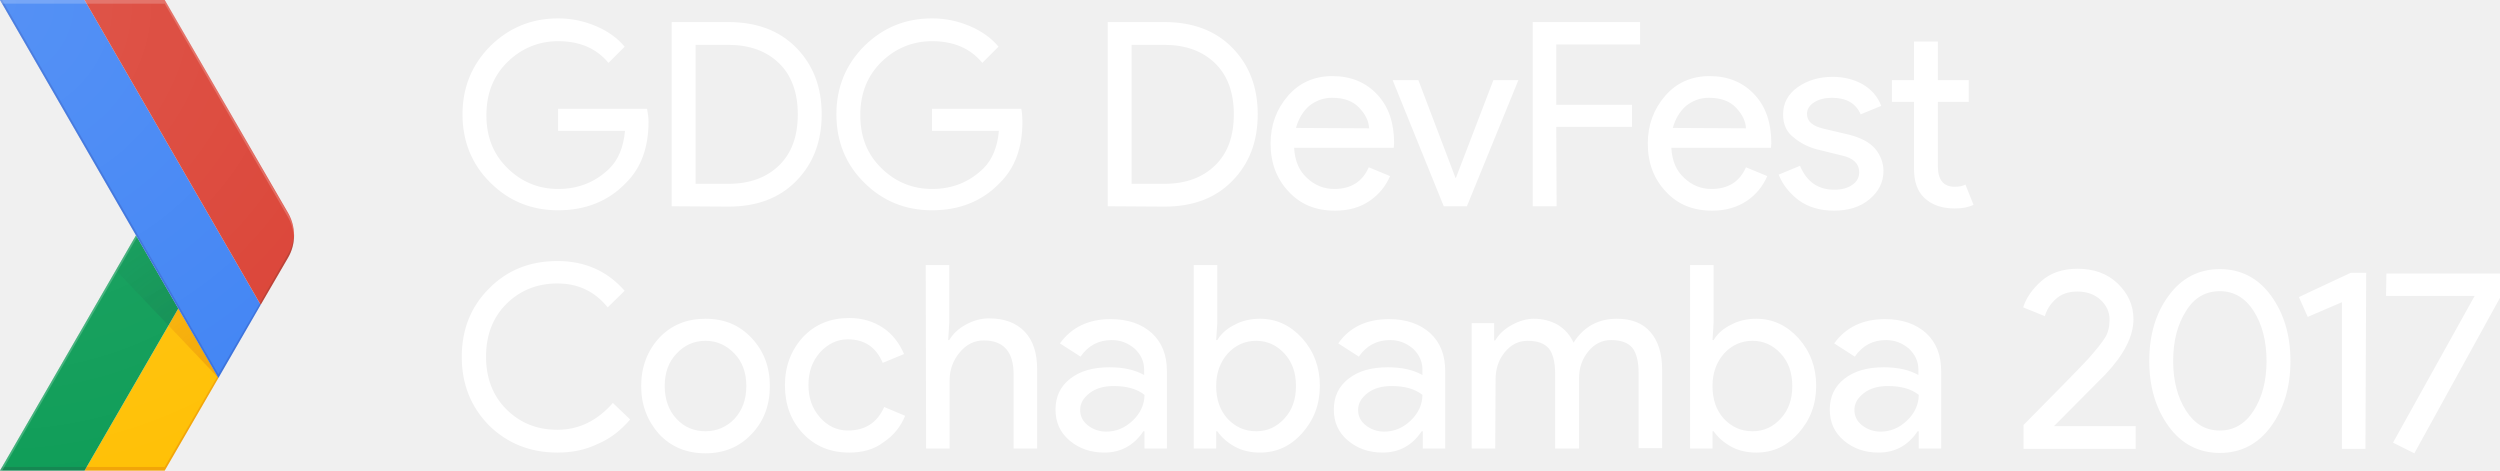
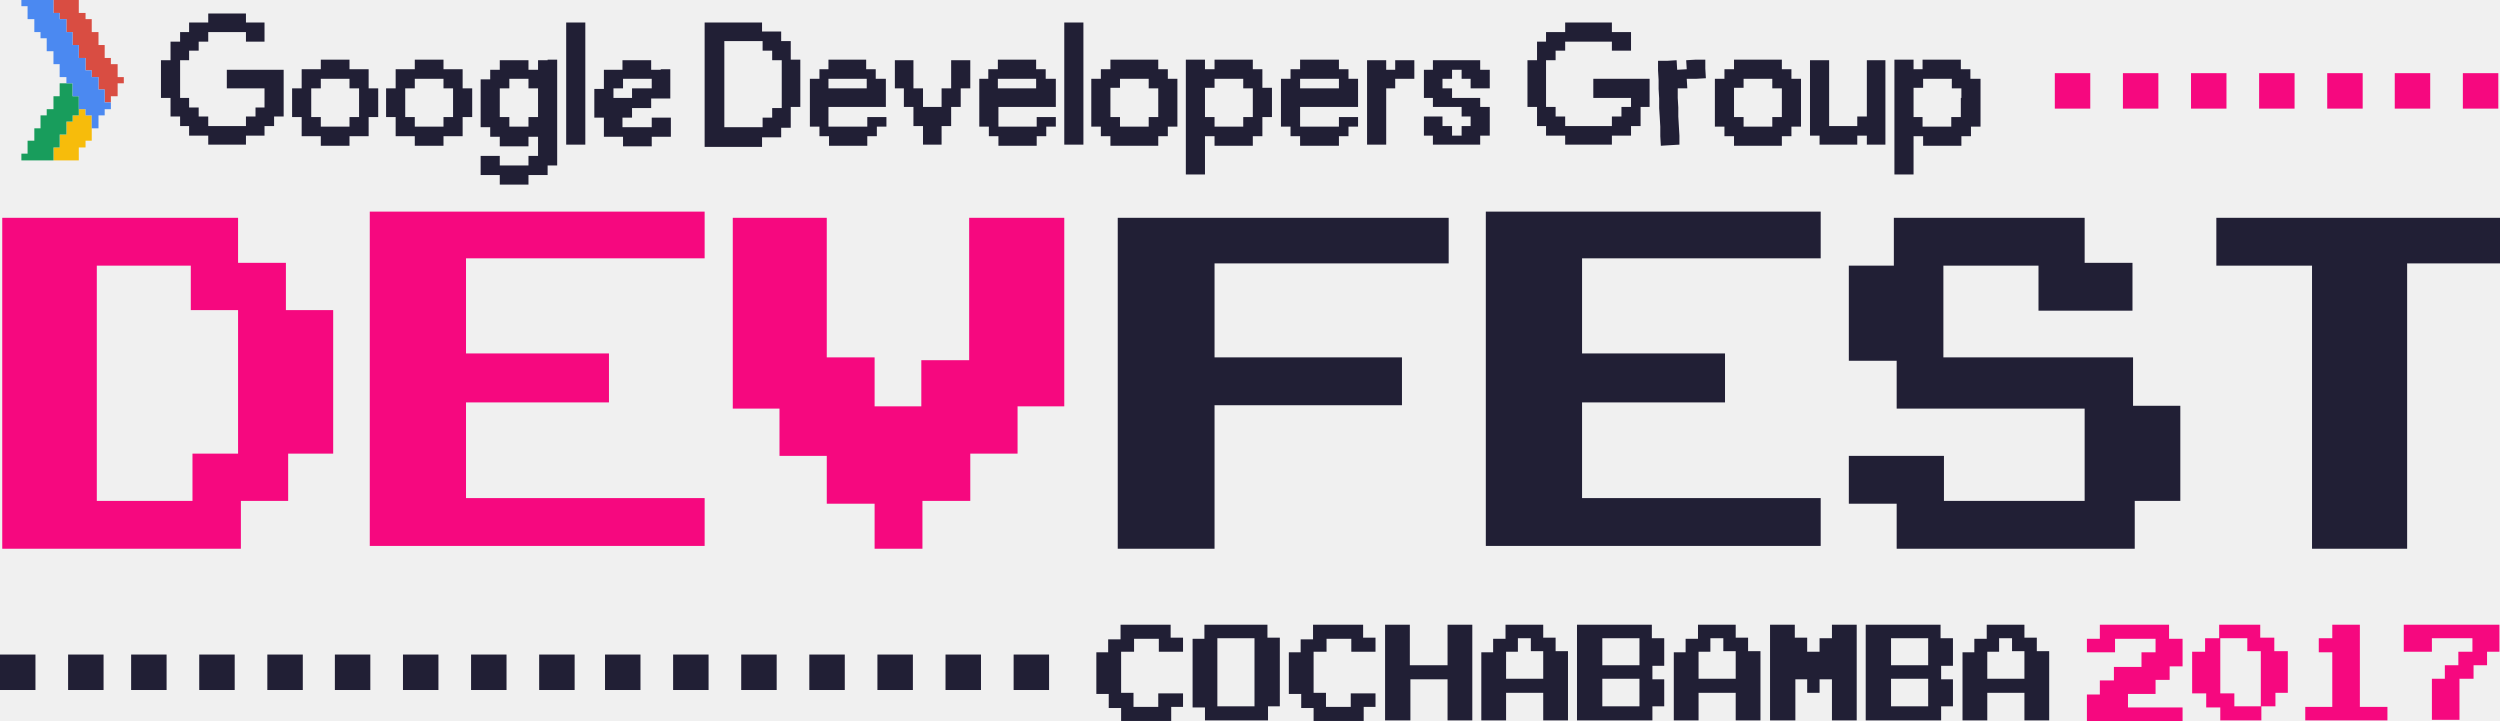
- <svg xmlns="http://www.w3.org/2000/svg" version="1.1" id="Layer_4" x="0px" y="0px" viewBox="-211 217 680 128" style="enable-background:new -211 217 680 128;" xml:space="preserve">
+ <svg xmlns="http://www.w3.org/2000/svg" version="1.1" id="Layer_4" x="0px" y="0px" viewBox="-139 217 444.2 128" style="enable-background:new -139 217 444.2 128;" xml:space="preserve">
  <style type="text/css">
- 	.st0{fill:none;}
- 	.st1{fill:#FFC107;}
- 	.st2{fill:#0F9D58;}
- 	.st3{opacity:0.2;fill:#BF360C;enable-background:new    ;}
- 	.st4{opacity:0.2;fill:#263238;enable-background:new    ;}
- 	.st5{opacity:0.2;fill:#FFFFFF;enable-background:new    ;}
- 	.st6{fill:url(#XMLID_3_);}
- 	.st7{fill:url(#XMLID_4_);}
- 	.st8{fill:#4285F4;}
- 	.st9{fill:#DB4437;}
- 	.st10{opacity:0.2;fill:#1A237E;enable-background:new    ;}
- 	.st11{opacity:0.2;fill:#3E2723;enable-background:new    ;}
- 	.st12{fill:url(#XMLID_5_);}
- 	.st13{fill:#FFFFFF;}
+ 	.st0{fill:#F6087F;}
+ 	.st1{fill:#211F35;}
+ 	.st2{fill:#F7BC0B;}
+ 	.st3{fill:#D94D42;}
+ 	.st4{fill:#189D5C;}
+ 	.st5{fill:#4B89F1;}
</style>
-   <g id="XMLID_60_">
-     <g id="XMLID_61_">
-       <g id="XMLID_62_">
-         <path id="XMLID_106_" class="st0" d="M-132.6,275l-33.6-58H-211l37,64l-37,64h44.8l33.5-58C-130.5,283.3-130.5,278.7-132.6,275z" />
-         <path id="XMLID_105_" class="st1" d="M-151.8,319.3l-10.7-18.4L-188,345h21.8l14.6-25.2L-151.8,319.3z" />
-         <path id="XMLID_104_" class="st0" d="M-132.6,275l-33.6-58H-211l37,64l-37,64h44.8l33.5-58C-130.5,283.3-130.5,278.7-132.6,275z" />
-         <path id="XMLID_103_" class="st2" d="M-174,281l11.5,19.9L-188,345h-23L-174,281z" />
-         <path id="XMLID_102_" class="st0" d="M-132.6,275l-33.6-58H-211l37,64l-37,64h44.8l33.5-58C-130.5,283.3-130.5,278.7-132.6,275z" />
-         <path id="XMLID_101_" class="st3" d="M-166.2,344h-21.2l-0.6,1h21.8l14.6-25.2l-0.2-0.5L-166.2,344z" />
-         <path id="XMLID_100_" class="st0" d="M-132.6,275l-33.6-58H-211l37,64l-37,64h44.8l33.5-58C-130.5,283.3-130.5,278.7-132.6,275z" />
-         <path id="XMLID_99_" class="st4" d="M-210.4,344l-0.6,1h23l0.6-1H-210.4z" />
-         <path id="XMLID_98_" class="st0" d="M-132.6,275l-33.6-58H-211l37,64l-37,64h44.8l33.5-58C-130.5,283.3-130.5,278.7-132.6,275z" />
-         <path id="XMLID_96_" class="st5" d="M-211,345h0.6l36.7-63.5l-0.3-0.5L-211,345z" />
-         <path id="XMLID_94_" class="st0" d="M-132.6,275l-33.6-58H-211l37,64l-37,64h44.8l33.5-58C-130.5,283.3-130.5,278.7-132.6,275z" />
-         <radialGradient id="XMLID_3_" cx="-151.723" cy="-1916.086" r="44.264" gradientTransform="matrix(1 0 0 1 0 2235.46)" gradientUnits="userSpaceOnUse">
-           <stop offset="0" style="stop-color:#BF360C;stop-opacity:0.2" />
-           <stop offset="1" style="stop-color:#BF360C;stop-opacity:2.000000e-002" />
-         </radialGradient>
-         <path id="XMLID_92_" class="st6" d="M-151.6,319.8l-10.9-18.9l-2.7,4.6L-151.6,319.8z" />
-         <path id="XMLID_90_" class="st0" d="M-132.6,275l-33.6-58H-211l37,64l-37,64h44.8l33.5-58C-130.5,283.3-130.5,278.7-132.6,275z" />
-         <radialGradient id="XMLID_4_" cx="-151.849" cy="-1915.806" r="44.623" gradientTransform="matrix(1 0 0 1 0 2235.46)" gradientUnits="userSpaceOnUse">
-           <stop offset="0" style="stop-color:#263238;stop-opacity:0.2" />
-           <stop offset="1" style="stop-color:#263238;stop-opacity:2.000000e-002" />
-         </radialGradient>
-         <path id="XMLID_89_" class="st7" d="M-165.2,305.5l2.7-4.6L-174,281l-5.5,9.5L-165.2,305.5z" />
-         <path id="XMLID_88_" class="st0" d="M-132.6,275l-33.6-58H-211l37,64l-37,64h44.8l33.5-58C-130.5,283.3-130.5,278.7-132.6,275z" />
-         <g id="XMLID_85_">
-           <g id="XMLID_86_">
-             <path id="XMLID_87_" class="st8" d="M-188,217h-23l59.4,102.8l11.5-19.9L-188,217z" />
-           </g>
-         </g>
-         <path id="XMLID_84_" class="st0" d="M-132.6,275l-33.6-58H-211l37,64l-37,64h44.8l33.5-58C-130.5,283.3-130.5,278.7-132.6,275z" />
-         <path id="XMLID_83_" class="st9" d="M-132.6,287c2.1-3.7,2.1-8.3,0-12l-33.6-58H-188l47.9,82.9L-132.6,287z" />
-         <path id="XMLID_82_" class="st0" d="M-132.6,275l-33.6-58H-211l37,64l-37,64h44.8l33.5-58C-130.5,283.3-130.5,278.7-132.6,275z" />
-         <path id="XMLID_71_" class="st10" d="M-140.1,299.9l-0.2-0.5l-11.3,19.4L-210.4,217h-0.6l59.4,102.8L-140.1,299.9z" />
-         <path id="XMLID_69_" class="st0" d="M-132.6,275l-33.6-58H-211l37,64l-37,64h44.8l33.5-58C-130.5,283.3-130.5,278.7-132.6,275z" />
-         <path id="XMLID_67_" class="st5" d="M-166.2,218l33.5,58c1,1.7,1.5,3.6,1.6,5.5c0.1-2.2-0.4-4.5-1.6-6.5l-33.5-58H-211l0.6,1     H-166.2z" />
-         <path id="XMLID_66_" class="st0" d="M-132.6,275l-33.6-58H-211l37,64l-37,64h44.8l33.5-58C-130.5,283.3-130.5,278.7-132.6,275z" />
-         <path id="XMLID_65_" class="st11" d="M-140.1,299.9l7.5-12.9c1.2-2,1.7-4.3,1.6-6.5c-0.1,1.9-0.6,3.8-1.6,5.5l-7.7,13.4     L-140.1,299.9z" />
-         <path id="XMLID_64_" class="st0" d="M-132.6,275l-33.6-58H-211l37,64l-37,64h44.8l33.5-58C-130.5,283.3-130.5,278.7-132.6,275z" />
-         <radialGradient id="XMLID_5_" cx="-212" cy="-2017.46" r="134.35" gradientTransform="matrix(1 0 0 1 0 2235.46)" gradientUnits="userSpaceOnUse">
-           <stop offset="0" style="stop-color:#FFFFFF;stop-opacity:0.1" />
-           <stop offset="1" style="stop-color:#FFFFFF;stop-opacity:0" />
-         </radialGradient>
-         <path id="XMLID_63_" class="st12" d="M-132.6,275l-33.6-58H-211l37,64l-37,64h44.8l33.5-58C-130.5,283.3-130.5,278.7-132.6,275z" />
+   <g>
+     <g id="XMLID_3761_">
+       <g>
+         <path id="XMLID_55_" class="st0" d="M-79.8,297.6h-8v8.4h-8.4v8.5h-42.4v-58.8h41.9v8h8.5v8.4h8.4V297.6z M-96.7,297.6v-25.5     h-8.4v-7.9h-16.7V306h17v-8.4H-96.7z" />
+         <path id="XMLID_53_" class="st0" d="M-13.8,314h-59.5v-59.4h59.5v8.3h-42.4v16.9h25.4v8.7h-25.4v17h42.4V314z" />
+         <path id="XMLID_51_" class="st0" d="M50.1,289.2h-8.3v8.4h-8.4v8.4h-8.5v8.5h-8.5v-8H7.9V298h-8.4v-8.4h-8.3v-33.9H7.9v24.8h8.5     v8.7h8.3V281h8.5v-25.3h16.9V289.2z" />
+       </g>
+     </g>
+     <g id="XMLID_3743_">
+       <g>
+         <path id="XMLID_64_" class="st1" d="M118.4,263.8H76.8v16.7h33.3v8.5H76.8v25.5H59.6v-58.8h58.8V263.8z" />
+         <path id="XMLID_62_" class="st1" d="M184.5,314h-59.5v-59.4h59.5v8.3h-42.4v16.9h25.4v8.7h-25.4v17h42.4V314z" />
+         <path id="XMLID_60_" class="st1" d="M248.3,306h-8v8.5H198v-8h-8.5V298h16.9v8h25v-16.4H198v-8.5h-8.5v-16.9h8v-8.5h33.9v8h8.5     v8.5h-16.7v-8h-16.9v16.3H240v8.6h8.4V306z" />
+         <path id="XMLID_58_" class="st1" d="M305.2,263.8h-16.5v50.7h-16.9v-50.3h-17v-8.5h50.4V263.8z" />
+       </g>
+     </g>
+     <path id="XMLID_3741_" class="st1" d="M71.3,332.8h-4.4v-2.3h-4.4v2.3h-2.3v7.3h2.2v2.5h4.4v-2.4h4.4v2.4h-2.1v2.5h-8.9v-2.3H58   v-2.5h-2.2v-7.4h2.1v-2.3h2.2V328h8.9v2.3h2.2V332.8z" />
+     <path id="XMLID_3738_" class="st1" d="M88.4,342.5h-2.1v2.5H75.1v-2.3h-2.2v-12.2H75V328h11.2v2.3h2.2V342.5z M83.9,342.5v-12.1   h-6.6v12.1H83.9z" />
+     <path id="XMLID_3736_" class="st1" d="M105.5,332.8h-4.4v-2.3h-4.4v2.3h-2.3v7.3h2.2v2.5h4.4v-2.4h4.4v2.4h-2.1v2.5h-8.9v-2.3h-2.2   v-2.5H90v-7.4h2.1v-2.3h2.2V328h8.9v2.3h2.2V332.8z" />
+     <path id="XMLID_3734_" class="st1" d="M122.6,345h-4.4v-7.3h-6.6v7.3h-4.5v-17h4.4v7.2h6.7V328h4.4V345z" />
+     <path id="XMLID_3731_" class="st1" d="M139.6,345h-4.4v-4.9h-6.6v4.9h-4.4v-12.1h2.1v-2.4h2.2V328h6.7v2.3h2.2v2.4h2.2V345z    M135.2,337.7v-5H133v-2.3h-2.3v2.4h-2.1v4.8H135.2z" />
+     <path id="XMLID_3727_" class="st1" d="M156.7,342.5h-2.1v2.5h-13.4v-17h13.3v2.4h2.2v4.9h-2.1v2.4h2.1V342.5z M152.3,335.2v-4.8   h-6.6v4.8H152.3z M152.3,342.5v-4.9h-6.6v4.9H152.3z" />
+     <path id="XMLID_3724_" class="st1" d="M173.8,345h-4.4v-4.9h-6.6v4.9h-4.4v-12.1h2.1v-2.4h2.2V328h6.7v2.3h2.2v2.4h2.2V345z    M169.4,337.7v-5h-2.2v-2.3h-2.3v2.4h-2.1v4.8H169.4z" />
+     <path id="XMLID_3722_" class="st1" d="M190.9,345h-4.4v-7.3h-2.2v2.4h-2.2v-2.4H180v7.3h-4.5v-17h4.4v2.3h2.2v2.5h2.2v-2.4h2.2V328   h4.4V345z" />
+     <path id="XMLID_3718_" class="st1" d="M208,342.5h-2.1v2.5h-13.4v-17h13.3v2.4h2.2v4.9h-2.1v2.4h2.1V342.5z M203.6,335.2v-4.8H197   v4.8H203.6z M203.6,342.5v-4.9H197v4.9H203.6z" />
+     <path id="XMLID_3715_" class="st1" d="M225.1,345h-4.4v-4.9h-6.6v4.9h-4.4v-12.1h2.1v-2.4h2.2V328h6.7v2.3h2.2v2.4h2.2V345z    M220.7,337.7v-5h-2.2v-2.3h-2.3v2.4h-2.1v4.8H220.7z" />
+     <path id="XMLID_3713_" class="st0" d="M248.8,335.4h-2.3v2.4H244v2.5h-4.9v2.4h9.7v2.5h-17v-4.8h2.3v-2.5h2.5v-2.4h4.9v-2.6h2.5   v-2.4h-7.2v2.4h-5v-2.4h2.3V328h12.3v2.5h2.4V335.4z" />
+     <path id="XMLID_3710_" class="st0" d="M267.6,340.1h-2.3v2.4h-2.5v2.5h-7.3v-2.3H253v-2.5h-2.5v-7.4h2.3v-2.4h2.5V328h7.3v2.3h2.5   v2.4h2.4V340.1z M262.7,342.5v-9.8h-2.4v-2.3h-4.8v9.8h2.5v2.3H262.7z" />
+     <path id="XMLID_3708_" class="st0" d="M285.2,345h-14.6v-2.4h4.8v-9.7H273v-2.5h2.4V328h4.9v14.6h4.9V345z" />
+     <path id="XMLID_3706_" class="st0" d="M305.2,332.8h-2.3v2.4h-2.4v2.4H298v7.3h-4.9v-7.3h2.3v-2.4h2.4v-2.4h2.5v-2.4h-7.2v2.4h-5   V328h17V332.8z" />
+     <g>
+       <rect x="226.1" y="230" class="st0" width="6.3" height="6.3" />
+       <rect x="238.2" y="230" class="st0" width="6.3" height="6.3" />
+       <rect x="250.3" y="230" class="st0" width="6.3" height="6.3" />
+       <rect x="262.4" y="230" class="st0" width="6.3" height="6.3" />
+       <rect x="274.5" y="230" class="st0" width="6.3" height="6.3" />
+       <rect x="286.5" y="230" class="st0" width="6.3" height="6.3" />
+       <rect x="298.6" y="230" class="st0" width="6.3" height="6.3" />
+     </g>
+     <g>
+       <rect x="-31.5" y="333.3" class="st1" width="6.3" height="6.3" />
+       <rect x="-19.4" y="333.3" class="st1" width="6.3" height="6.3" />
+       <rect x="-7.3" y="333.3" class="st1" width="6.3" height="6.3" />
+       <rect x="4.8" y="333.3" class="st1" width="6.3" height="6.3" />
+       <rect x="16.9" y="333.3" class="st1" width="6.3" height="6.3" />
+       <rect x="29" y="333.3" class="st1" width="6.3" height="6.3" />
+       <rect x="41.1" y="333.3" class="st1" width="6.3" height="6.3" />
+       <rect x="-115.7" y="333.3" class="st1" width="6.3" height="6.3" />
+       <rect x="-103.6" y="333.3" class="st1" width="6.3" height="6.3" />
+       <rect x="-139" y="333.3" class="st1" width="6.3" height="6.3" />
+       <rect x="-126.9" y="333.3" class="st1" width="6.3" height="6.3" />
+       <rect x="-91.5" y="333.3" class="st1" width="6.3" height="6.3" />
+       <rect x="-79.5" y="333.3" class="st1" width="6.3" height="6.3" />
+       <rect x="-67.4" y="333.3" class="st1" width="6.3" height="6.3" />
+       <rect x="-55.3" y="333.3" class="st1" width="6.3" height="6.3" />
+       <rect x="-43.2" y="333.3" class="st1" width="6.3" height="6.3" />
+     </g>
+     <g>
+       <path class="st1" d="M212.6,231h-1.5v-1.7h-1.7v-1.7h-1.7h-1.7h-1.7h-1.7v1.7H201v-1.7h-1.7h-1.7v1.7v1.7v1.7v1.7v1.7v1.7v1.7v1.7    v1.7v1.7v1.7v1.7h1.7h1.7v-1.7v-1.7v-1.7v-1.7h1.7v1.7h1.7h1.7h1.7h1.7v-1.7h1.7v-1.7h1.5h0.2v-1.7V236v-1.7v-1.7V231H212.6z     M209.4,234.4v1.7v1.7h-1.7v1.7h-1.7h-1.7h-1.7v-1.7H201V236v-1.7v-1.7h1.7V231h1.7h1.7h1.7v1.7h1.7V234.4z" />
+       <polygon id="XMLID_3705_" class="st1" points="196,227.7 196,229.4 196,231 196,232.7 196,234.4 196,236 196,237.7 196,239.4     196,241.1 196,242.7 194.3,242.7 192.7,242.7 192.7,241.1 191,241.1 191,242.7 189.3,242.7 187.6,242.7 186,242.7 184.3,242.7     184.3,241.1 182.6,241.1 182.6,239.4 182.6,237.7 182.6,236 182.6,234.4 182.6,232.7 182.6,231 182.6,229.4 182.6,227.7     184.3,227.7 186,227.7 186,229.4 186,231 186,232.7 186,234.4 186,236 186,237.7 186,239.4 187.6,239.4 189.3,239.4 191,239.4     191,237.7 192.7,237.7 192.7,236 192.7,234.4 192.7,232.7 192.7,231 192.7,229.4 192.7,227.7 194.3,227.7   " />
+       <path class="st1" d="M179.3,231v-1.7h-1.7v-1.7h-1.7h-1.7h-1.7h-1.7h-1.7v1.7h-1.7v1.7h-1.7v1.7v1.7v1.7v1.7v1.7h1.7v1.7h1.7v1.7    h1.7h1.7h1.7h1.7h1.7v-1.7h1.7v-1.7h1.7v-1.7V236v-1.7v-1.7V231H179.3z M177.6,234.4v1.7v1.7h-1.7v1.7h-1.7h-1.7h-1.7v-1.7h-1.7    V236v-1.7v-1.7h1.7V231h1.7h1.7h1.7v1.7h1.7V234.4z" />
+       <polygon id="XMLID_3704_" class="st1" points="164,227.6 164,229.2 164.1,230.9 162.4,231 160.7,231 160.8,232.7 159.1,232.7     159.1,234.4 159.2,236.1 159.2,237.7 159.3,239.4 159.4,241.1 159.4,242.7 157.7,242.8 156.1,242.9 156,241.2 156,239.5     155.9,237.8 155.8,236.2 155.8,234.5 155.7,232.8 155.7,231.2 155.6,229.5 155.6,227.8 157.3,227.8 158.9,227.7 159,229.4     160.7,229.3 160.6,227.7 162.3,227.6   " />
+       <polygon id="XMLID_3703_" class="st1" points="154.1,231 154.1,232.7 154.1,234.4 154.1,236 152.5,236 152.5,237.7 152.5,239.4     150.8,239.4 150.8,241.1 149.1,241.1 147.4,241.1 147.4,242.7 145.8,242.7 144.1,242.7 142.4,242.7 140.7,242.7 139.1,242.7     139.1,241.1 137.4,241.1 135.7,241.1 135.7,239.4 134.1,239.4 134.1,237.7 134.1,236 132.4,236 132.4,234.4 132.4,232.7     132.4,231 132.4,229.4 132.4,227.7 134.1,227.7 134.1,226 134.1,224.4 135.7,224.4 135.7,222.7 137.4,222.7 139.1,222.7     139.1,221 140.7,221 142.4,221 144.1,221 145.8,221 147.4,221 147.4,222.7 149.1,222.7 150.8,222.7 150.8,224.4 150.8,226     149.1,226 147.4,226 147.4,224.4 145.8,224.4 144.1,224.4 142.4,224.4 140.7,224.4 139.1,224.4 139.1,226 137.4,226 137.4,227.7     135.7,227.7 135.7,229.4 135.7,231 135.7,232.7 135.7,234.4 135.7,236 137.4,236 137.4,237.7 139.1,237.7 139.1,239.4     140.7,239.4 142.4,239.4 144.1,239.4 145.8,239.4 147.4,239.4 147.4,237.7 149.1,237.7 149.1,236 150.8,236 150.8,234.4     149.1,234.4 147.4,234.4 145.8,234.4 144.1,234.4 144.1,232.7 144.1,231 145.8,231 147.4,231 149.1,231 150.8,231 152.5,231   " />
+       <polygon id="XMLID_3702_" class="st1" points="125.7,229.4 125.7,231 125.7,232.7 124,232.7 122.3,232.7 122.3,231 120.7,231     120.7,229.4 119,229.4 119,231 117.3,231 117.3,232.7 119,232.7 119,234.4 120.7,234.4 122.3,234.4 124,234.4 124,236 125.7,236     125.7,237.7 125.7,239.4 125.7,241.1 124,241.1 124,242.7 122.3,242.7 120.7,242.7 119,242.7 117.3,242.7 115.6,242.7     115.6,241.1 114,241.1 114,239.4 114,237.7 115.6,237.7 117.3,237.7 117.3,239.4 119,239.4 119,241.1 120.7,241.1 120.7,239.4     122.3,239.4 122.3,237.7 120.7,237.7 120.7,236 119,236 117.3,236 115.6,236 115.6,234.4 114,234.4 114,232.7 114,231 114,229.4     115.6,229.4 115.6,227.7 117.3,227.7 119,227.7 120.7,227.7 122.3,227.7 124,227.7 124,229.4   " />
+       <polygon id="XMLID_3701_" class="st1" points="112.3,227.7 112.3,229.4 112.3,231 110.6,231 108.9,231 108.9,232.7 107.3,232.7     107.3,234.4 107.3,236 107.3,237.7 107.3,239.4 107.3,241.1 107.3,242.7 105.6,242.7 103.9,242.7 103.9,241.1 103.9,239.4     103.9,237.7 103.9,236 103.9,234.4 103.9,232.7 103.9,231 103.9,229.4 103.9,227.7 105.6,227.7 107.3,227.7 107.3,229.4     108.9,229.4 108.9,227.7 110.6,227.7   " />
+       <path class="st1" d="M100.6,231v-1.7h-1.7v-1.7H97h-1.7h-1.7H92v1.7h-1.7v1.7h-1.7v1.7v1.7v1.7v1.7v1.7h1.7v1.7H92v1.7h1.7h1.7H97    h1.9v-1.7h1.7v-1.7h1.7v-1.7h-1.7h-1.7v1.7H97h-1.7h-1.7H92v-1.7V236h1.7h1.7H97h1.9h1.7h1.7v-1.7v-1.7V231H100.6z M98.9,232.7H97    h-1.7h-1.7H92V231h1.7h1.7H97h1.9V232.7z" />
+       <path class="st1" d="M85.3,232.7V231v-1.7h-1.7v-1.7h-1.7h-1.7h-1.7h-1.7v1.7h-1.7v-1.7h-1.7h-1.7v1.7v1.7v1.7v1.7v1.7v1.7v1.7    v1.7v1.7v1.7v1.7v1.7h1.7h1.7v-1.7v-1.7v-1.7v-1.7h1.7v1.7h1.7h1.7h1.7h1.7v-1.7h1.7v-1.7v-1.7h1.7V236v-1.7v-1.7H85.3z     M83.6,234.4v1.7v1.7h-1.7v1.7h-1.7h-1.7h-1.7v-1.7h-1.7V236v-1.7v-1.7h1.7V231h1.7h1.7h1.7v1.7h1.7V234.4z" />
+       <path class="st1" d="M68.5,231v-1.7h-1.7v-1.7h-1.7h-1.7h-1.7h-1.7h-1.7v1.7h-1.7v1.7h-1.7v1.7v1.7v1.7v1.7v1.7h1.7v1.7h1.7v1.7    h1.7h1.7h1.7h1.7h1.7v-1.7h1.7v-1.7h1.7v-1.7V236v-1.7v-1.7V231H68.5z M66.8,234.4v1.7v1.7h-1.7v1.7h-1.7h-1.7h-1.7v-1.7h-1.7V236    v-1.7v-1.7h1.7V231h1.7h1.7h1.7v1.7h1.7V234.4z" />
+       <polygon id="XMLID_3700_" class="st1" points="53.5,221 53.5,222.7 53.5,224.4 53.5,226 53.5,227.7 53.5,229.4 53.5,231     53.5,232.7 53.5,234.4 53.5,236 53.5,237.7 53.5,239.4 53.5,241.1 53.5,242.7 51.8,242.7 50.1,242.7 50.1,241.1 50.1,239.4     50.1,237.7 50.1,236 50.1,234.4 50.1,232.7 50.1,231 50.1,229.4 50.1,227.7 50.1,226 50.1,224.4 50.1,222.7 50.1,221 51.8,221       " />
+       <path class="st1" d="M46.8,231v-1.7h-1.7v-1.7h-1.7h-1.7h-1.7h-1.7v1.7h-1.7v1.7H35v1.7v1.7v1.7v1.7v1.7h1.7v1.7h1.7v1.7h1.7h1.7    h1.7h1.7v-1.7h1.7v-1.7h1.7v-1.7h-1.7h-1.7v1.7h-1.7h-1.7h-1.7h-1.7v-1.7V236h1.7h1.7h1.7h1.7h1.7h1.7v-1.7v-1.7V231H46.8z     M45.1,232.7h-1.7h-1.7h-1.7h-1.7V231h1.7h1.7h1.7h1.7V232.7z" />
+       <polygon id="XMLID_3699_" class="st1" points="33.4,227.7 33.4,229.4 33.4,231 33.4,232.7 31.7,232.7 31.7,234.4 31.7,236 30,236     30,237.7 30,239.4 28.3,239.4 28.3,241.1 28.3,242.7 26.7,242.7 25,242.7 25,241.1 25,239.4 23.3,239.4 23.3,237.7 23.3,236     21.6,236 21.6,234.4 21.6,232.7 20,232.7 20,231 20,229.4 20,227.7 21.6,227.7 23.3,227.7 23.3,229.4 23.3,231 23.3,232.7     25,232.7 25,234.4 25,236 26.7,236 28.3,236 28.3,234.4 28.3,232.7 30,232.7 30,231 30,229.4 30,227.7 31.7,227.7   " />
+       <path class="st1" d="M16.6,231v-1.7h-1.7v-1.7h-1.7h-1.7H9.9H8.2v1.7H6.6v1.7H4.9v1.7v1.7v1.7v1.7v1.7h1.7v1.7h1.7v1.7h1.7h1.7    h1.7h1.7v-1.7h1.7v-1.7h1.7v-1.7h-1.7h-1.7v1.7h-1.7h-1.7H9.9H8.2v-1.7V236h1.7h1.7h1.7h1.7h1.7h1.7v-1.7v-1.7V231H16.6z     M14.9,232.7h-1.7h-1.7H9.9H8.2V231h1.7h1.7h1.7h1.7V232.7z" />
+       <path class="st1" d="M1.5,227.7V226v-1.7h-1.7v-1.7h-1.7h-1.7V221h-1.7h-1.7h-1.7h-1.7h-1.7h-1.7v1.7v1.7v1.7v1.7v1.7v1.7v1.7v1.7    v1.7v1.7v1.7v1.7v1.7h1.7h1.7h1.7h1.7h1.7h1.7v-1.7h1.7h1.7v-1.7h1.7v-1.7V236h1.7v-1.7v-1.7V231v-1.7v-1.7H1.5z M-0.1,229.4v1.7    v1.7v1.7v1.7h-1.7v1.7h-1.7v1.7h-1.7h-1.7h-1.7h-1.7v-1.7V236v-1.7v-1.7V231v-1.7v-1.7V226v-1.7h1.7h1.7h1.7h1.7v1.7h1.7v1.7h1.7    V229.4z" />
+       <path class="st1" d="M-21.6,229.4h-1.7v-1.7H-25h-1.7h-1.7v1.7H-30h-1.7v1.7v1.7h-1.7v1.7v1.7v1.7h1.7v1.7v1.7h1.7h1.7v1.7h1.7    h1.7h1.7v-1.7h1.7h1.7v-1.7v-1.7h-1.7h-1.7v1.7H-25h-1.7h-1.7v-1.7h1.7v-1.7h1.7h1.7v-1.7h1.7h1.7v-1.7V231v-1.7H-21.6z     M-23.3,232.7H-25h-1.7v1.7h-1.7H-30v-1.7h1.7V231h1.7h1.7h1.7V232.7z" />
+       <polygon id="XMLID_3698_" class="st1" points="-35,221 -35,222.7 -35,224.4 -35,226 -35,227.7 -35,229.4 -35,231 -35,232.7     -35,234.4 -35,236.1 -35,237.7 -35,239.4 -35,241.1 -35,242.7 -36.7,242.7 -38.4,242.7 -38.4,241.1 -38.4,239.4 -38.4,237.7     -38.4,236.1 -38.4,234.4 -38.4,232.7 -38.4,231 -38.4,229.4 -38.4,227.7 -38.4,226 -38.4,224.4 -38.4,222.7 -38.4,221 -36.7,221       " />
+       <path class="st1" d="M-41.7,227.7h-1.7v1.7h-1.7v-1.7h-1.7h-1.7h-1.7v1.7h-1.7v1.7h-1.7v1.7v1.7v1.7v1.7v1.7h1.7v1.7h1.7v1.7h1.7    h1.7h1.7v-1.7h1.7v1.7v1.7h-1.7v1.7h-1.7h-1.7h-1.7v-1.7h-1.7h-1.7v1.7v1.7h1.7h1.7v1.7h1.7h1.7h1.7v-1.7h1.7h1.7v-1.7h1.7v-1.7    v-1.7v-1.7v-1.7v-1.7v-1.7v-1.7v-1.7V231v-1.7v-1.7H-41.7z M-43.4,234.4v1.7v1.7h-1.7v1.7h-1.7h-1.7v-1.7h-1.7v-1.7v-1.7v-1.7h1.7    V231h1.7h1.7v1.7h1.7V234.4z" />
+       <path class="st1" d="M-56.8,232.7V231v-1.7h-1.7h-1.7v-1.7h-1.7h-1.7h-1.7v1.7h-1.7h-1.7v1.7v1.7h-1.7v1.7v1.7v1.7h1.7v1.7v1.7    h1.7h1.7v1.7h1.7h1.7h1.7v-1.7h1.7h1.7v-1.7v-1.7h1.7v-1.7v-1.7v-1.7H-56.8z M-58.5,234.4v1.7v1.7h-1.7v1.7h-1.7h-1.7h-1.7v-1.7    h-1.7v-1.7v-1.7v-1.7h1.7V231h1.7h1.7h1.7v1.7h1.7V234.4z" />
+       <path class="st1" d="M-73.5,232.7V231v-1.7h-1.7h-1.7v-1.7h-1.7h-1.7h-1.7v1.7h-1.7h-1.7v1.7v1.7h-1.7v1.7v1.7v1.7h1.7v1.7v1.7    h1.7h1.7v1.7h1.7h1.7h1.7v-1.7h1.7h1.7v-1.7v-1.7h1.7v-1.7v-1.7v-1.7H-73.5z M-75.2,234.4v1.7v1.7h-1.7v1.7h-1.7h-1.7h-1.7v-1.7    h-1.7v-1.7v-1.7v-1.7h1.7V231h1.7h1.7h1.7v1.7h1.7V234.4z" />
+       <polygon id="XMLID_3697_" class="st1" points="-88.6,229.4 -88.6,231 -88.6,232.7 -88.6,234.4 -88.6,236.1 -88.6,237.7     -90.3,237.7 -90.3,239.4 -92,239.4 -92,241.1 -93.6,241.1 -95.3,241.1 -95.3,242.7 -97,242.7 -98.7,242.7 -100.3,242.7     -102,242.7 -102,241.1 -103.7,241.1 -105.4,241.1 -105.4,239.4 -107,239.4 -107,237.7 -108.7,237.7 -108.7,236.1 -108.7,234.4     -110.4,234.4 -110.4,232.7 -110.4,231 -110.4,229.4 -110.4,227.7 -108.7,227.7 -108.7,226 -108.7,224.4 -107,224.4 -107,222.7     -105.4,222.7 -105.4,221 -103.7,221 -102,221 -102,219.4 -100.3,219.4 -98.7,219.4 -97,219.4 -95.3,219.4 -95.3,221 -93.6,221     -92,221 -92,222.7 -92,224.4 -93.6,224.4 -95.3,224.4 -95.3,222.7 -97,222.7 -98.7,222.7 -100.3,222.7 -102,222.7 -102,224.4     -103.7,224.4 -103.7,226 -105.4,226 -105.4,227.7 -107,227.7 -107,229.4 -107,231 -107,232.7 -107,234.4 -105.4,234.4     -105.4,236.1 -103.7,236.1 -103.7,237.7 -102,237.7 -102,239.4 -100.3,239.4 -98.7,239.4 -97,239.4 -95.3,239.4 -95.3,237.7     -93.6,237.7 -93.6,236.1 -92,236.1 -92,234.4 -92,232.7 -93.6,232.7 -95.3,232.7 -97,232.7 -98.7,232.7 -98.7,231 -98.7,229.4     -97,229.4 -95.3,229.4 -93.6,229.4 -92,229.4 -90.3,229.4   " />
+       <g>
+         <polygon class="st2" points="-123.8,237.5 -123.8,236.4 -125,236.4 -125,237.5 -126.1,237.5 -126.1,238.6 -127.2,238.6      -127.2,239.8 -127.2,240.9 -128.4,240.9 -128.4,242 -128.4,243.2 -129.5,243.2 -129.5,244.3 -129.5,245.5 -128.4,245.5      -127.2,245.5 -126.1,245.5 -125,245.5 -125,244.3 -125,243.2 -123.8,243.2 -123.8,242 -122.7,242 -122.7,240.9 -122.7,239.8      -122.7,238.6 -122.7,237.5    " />
+         <polygon class="st3" points="-118.1,230.7 -118.1,229.5 -118.1,228.4 -119.3,228.4 -119.3,227.3 -120.4,227.3 -120.4,226.1      -120.4,225 -121.5,225 -121.5,223.8 -121.5,222.7 -122.7,222.7 -122.7,221.6 -122.7,220.4 -123.8,220.4 -123.8,219.3 -125,219.3      -125,218.1 -125,217 -126.1,217 -127.2,217 -128.4,217 -129.5,217 -129.5,218.1 -129.5,219.3 -128.4,219.3 -128.4,220.4      -127.2,220.4 -127.2,221.6 -127.2,222.7 -126.1,222.7 -126.1,223.8 -126.1,225 -125,225 -125,226.1 -125,227.3 -123.8,227.3      -123.8,228.4 -123.8,229.5 -122.7,229.5 -122.7,230.7 -121.5,230.7 -121.5,231.8 -121.5,232.9 -120.4,232.9 -120.4,234.1      -120.4,235.2 -119.3,235.2 -119.3,234.1 -118.1,234.1 -118.1,232.9 -118.1,231.8 -117,231.8 -117,230.7    " />
+         <polygon class="st4" points="-126.1,234.1 -126.1,232.9 -126.1,231.8 -127.2,231.8 -128.4,231.8 -128.4,232.9 -128.4,234.1      -129.5,234.1 -129.5,235.2 -129.5,236.4 -130.7,236.4 -130.7,237.5 -131.8,237.5 -131.8,238.6 -131.8,239.8 -132.9,239.8      -132.9,240.9 -132.9,242 -134.1,242 -134.1,243.2 -134.1,244.3 -135.2,244.3 -135.2,245.5 -134.1,245.5 -132.9,245.5      -131.8,245.5 -130.7,245.5 -129.5,245.5 -129.5,244.3 -129.5,243.2 -128.4,243.2 -128.4,242 -128.4,240.9 -127.2,240.9      -127.2,239.8 -127.2,238.6 -126.1,238.6 -126.1,237.5 -125,237.5 -125,236.4 -125,235.2 -125,234.1    " />
+         <polygon class="st5" points="-120.4,235.2 -120.4,234.1 -120.4,232.9 -121.5,232.9 -121.5,231.8 -121.5,230.7 -122.7,230.7      -122.7,229.5 -123.8,229.5 -123.8,228.4 -123.8,227.3 -125,227.3 -125,226.1 -125,225 -126.1,225 -126.1,223.8 -126.1,222.7      -127.2,222.7 -127.2,221.6 -127.2,220.4 -128.4,220.4 -128.4,219.3 -129.5,219.3 -129.5,218.1 -129.5,217 -130.7,217 -131.8,217      -132.9,217 -134.1,217 -135.2,217 -135.2,218.1 -134.1,218.1 -134.1,219.3 -134.1,220.4 -132.9,220.4 -132.9,221.6 -132.9,222.7      -131.8,222.7 -131.8,223.8 -130.7,223.8 -130.7,225 -130.7,226.1 -129.5,226.1 -129.5,227.3 -129.5,228.4 -128.4,228.4      -128.4,229.5 -128.4,230.7 -127.2,230.7 -127.2,231.8 -126.1,231.8 -126.1,232.9 -126.1,234.1 -125,234.1 -125,235.2 -125,236.4      -123.8,236.4 -123.8,237.5 -122.7,237.5 -122.7,238.6 -122.7,239.8 -121.5,239.8 -121.5,238.6 -121.5,237.5 -120.4,237.5      -120.4,236.4 -119.3,236.4 -119.3,235.2    " />
      </g>
    </g>
  </g>
-   <path id="XMLID_1_" class="st13" d="M-34.6,250.1c0,7-2,12.6-6.2,16.7c-4.7,4.9-10.9,7.4-18.4,7.4c-7.2,0-13.4-2.5-18.4-7.5  c-5.1-5-7.6-11.3-7.6-18.6c0-7.4,2.6-13.6,7.6-18.6c5.1-5,11.2-7.5,18.4-7.5c3.6,0,7,0.7,10.3,2.1c3.3,1.4,5.9,3.3,7.8,5.6l-4.4,4.4  c-3.3-4-7.9-5.9-13.7-5.9c-5.2,0-9.9,1.9-13.7,5.6s-5.8,8.5-5.8,14.5s1.9,10.7,5.8,14.5c3.8,3.7,8.4,5.6,13.7,5.6  c5.6,0,10.2-1.9,14-5.6c2.4-2.4,3.8-5.8,4.2-10.2h-18.2v-6H-35C-34.8,247.7-34.6,248.9-34.6,250.1L-34.6,250.1z M-28.3,273.1v-50.1  h15.4c7.7,0,13.9,2.3,18.5,7c4.6,4.7,6.9,10.7,6.9,18.1s-2.3,13.4-6.9,18.1s-10.7,7-18.5,7L-28.3,273.1z M-21.8,267h8.9  c5.8,0,10.4-1.7,13.8-5c3.4-3.3,5.1-7.9,5.1-13.9c0-5.9-1.7-10.6-5.1-13.9c-3.4-3.3-8-5-13.8-5h-8.9V267z M67.1,250.1  c0,7-2,12.6-6.2,16.7c-4.7,4.9-10.9,7.4-18.4,7.4c-7.2,0-13.4-2.5-18.4-7.5c-5.1-5-7.6-11.3-7.6-18.6c0-7.4,2.6-13.6,7.6-18.6  c5.1-5,11.2-7.5,18.4-7.5c3.6,0,7,0.7,10.3,2.1c3.3,1.4,5.9,3.3,7.8,5.6l-4.4,4.4c-3.3-4-7.9-5.9-13.7-5.9c-5.2,0-9.9,1.9-13.7,5.6  s-5.8,8.5-5.8,14.5s1.9,10.7,5.8,14.5c3.8,3.7,8.4,5.6,13.7,5.6c5.6,0,10.2-1.9,14-5.6c2.4-2.4,3.8-5.8,4.2-10.2H42.5v-6h24.3  C67,247.7,67.1,248.9,67.1,250.1L67.1,250.1z M90.3,273.1v-50.1h15.4c7.7,0,13.9,2.3,18.5,7c4.6,4.7,6.9,10.7,6.9,18.1  s-2.3,13.4-6.9,18.1c-4.6,4.7-10.7,7-18.5,7L90.3,273.1L90.3,273.1z M96.8,267h8.9c5.8,0,10.4-1.7,13.8-5c3.4-3.3,5.1-7.9,5.1-13.9  c0-5.9-1.7-10.6-5.1-13.9c-3.4-3.3-8-5-13.8-5h-8.9V267z M152.1,274.3c-5.2,0-9.4-1.7-12.6-5.2c-3.3-3.5-4.9-7.8-4.9-13.1  c0-5,1.6-9.3,4.7-12.9s7.2-5.4,12.1-5.4c5.1,0,9.1,1.7,12.2,5c3.1,3.3,4.6,7.7,4.6,13.3l-0.1,1.2h-27.1c0.2,3.5,1.3,6.2,3.5,8.2  c2.1,2,4.6,3,7.4,3c4.6,0,7.7-2,9.4-5.9l5.8,2.4c-1.2,2.7-2.9,4.9-5.5,6.7C159,273.4,155.9,274.3,152.1,274.3L152.1,274.3z   M161.4,251.9c-0.1-2-1-3.8-2.7-5.6s-4.1-2.7-7.4-2.7c-2.4,0-4.4,0.8-6.2,2.2c-1.7,1.5-2.9,3.5-3.6,6L161.4,251.9z M181.7,273.1  l-13.9-34.3h7l10.1,26.6h0.1l10.2-26.6h6.8l-14,34.3H181.7z M212.4,273.1h-6.5v-50.1h29.2v6.1h-22.8v16.4h20.6v6h-20.6L212.4,273.1z   M254.7,274.3c-5.2,0-9.4-1.7-12.6-5.2c-3.3-3.5-4.9-7.8-4.9-13.1c0-5,1.6-9.3,4.7-12.9s7.2-5.4,12.1-5.4c5.1,0,9.1,1.7,12.2,5  c3.1,3.3,4.6,7.7,4.6,13.3l-0.1,1.2h-27.1c0.2,3.5,1.3,6.2,3.5,8.2c2.1,2,4.6,3,7.4,3c4.6,0,7.7-2,9.4-5.9l5.8,2.4  c-1.2,2.7-2.9,4.9-5.5,6.7C261.5,273.4,258.4,274.3,254.7,274.3L254.7,274.3z M263.9,251.9c-0.1-2-1-3.8-2.7-5.6  c-1.7-1.8-4.1-2.7-7.4-2.7c-2.4,0-4.4,0.8-6.2,2.2c-1.7,1.5-2.9,3.5-3.6,6L263.9,251.9z M287.8,274.3c-3.8,0-7-1-9.5-2.8  c-2.5-1.9-4.4-4.2-5.5-7l5.8-2.4c1.8,4.3,4.9,6.5,9.3,6.5c2,0,3.6-0.4,4.9-1.3c1.3-0.9,1.9-2,1.9-3.5c0-2.2-1.5-3.8-4.7-4.5  l-6.9-1.7c-2.2-0.6-4.3-1.6-6.2-3.2c-2-1.5-2.9-3.6-2.9-6.3c0-3,1.3-5.5,4-7.4c2.7-1.9,5.9-2.8,9.5-2.8c3,0,5.8,0.7,8.1,2  c2.4,1.4,4.1,3.3,5.1,5.9l-5.6,2.3c-1.3-3-3.9-4.5-7.8-4.5c-1.9,0-3.5,0.4-4.8,1.2c-1.3,0.8-2,1.9-2,3.2c0,2,1.5,3.3,4.5,4l6.8,1.6  c3.2,0.8,5.6,2,7.2,3.8c1.5,1.8,2.3,3.9,2.3,6.1c0,3.1-1.3,5.6-3.8,7.7C295,273.3,291.8,274.3,287.8,274.3L287.8,274.3z   M320.7,273.7c-3.6,0-6.3-1-8.3-2.9s-2.8-4.6-2.8-8.1v-18h-6v-5.9h6v-10.5h6.5v10.5h8.4v5.9h-8.4v17.5c0,3.7,1.5,5.6,4.6,5.6  c1.2,0,2.2-0.2,2.9-0.6l2.2,5.5C324.4,273.4,322.7,273.7,320.7,273.7L320.7,273.7z M369.9,339.1h-30.5v-6.5c9.1-9.2,15-15.2,17.6-18  c2.3-2.6,3.8-4.5,4.6-5.8c0.8-1.3,1.2-2.9,1.2-4.9s-0.8-3.8-2.4-5.3c-1.6-1.5-3.7-2.3-6.4-2.3c-2.4,0-4.4,0.7-5.9,2.1  s-2.4,2.9-2.9,4.6l-5.9-2.4c0.8-2.5,2.4-4.9,5-7.2c2.5-2.2,5.8-3.3,9.8-3.3c4.4,0,8.1,1.3,10.9,4c2.8,2.7,4.3,5.9,4.3,9.7  c0,4.7-2.6,9.7-7.6,15l-14,14.1h22.2L369.9,339.1L369.9,339.1z M406.7,333c-3.5,4.8-8.2,7.2-13.9,7.2s-10.4-2.4-13.9-7.2  c-3.5-4.8-5.3-10.7-5.3-17.8c0-7.2,1.8-13.1,5.3-17.8c3.5-4.8,8.2-7.2,13.9-7.2s10.4,2.4,13.9,7.2c3.5,4.8,5.3,10.7,5.3,17.8  C412,322.3,410.2,328.2,406.7,333z M392.8,334.1c3.8,0,6.9-1.8,9.2-5.4c2.3-3.6,3.5-8.1,3.5-13.5s-1.2-10-3.5-13.6  c-2.3-3.6-5.4-5.4-9.2-5.4c-3.9,0-7,1.8-9.2,5.4c-2.3,3.6-3.5,8.1-3.5,13.6c0,5.4,1.2,9.9,3.5,13.5S388.9,334.1,392.8,334.1z   M432.4,339.1H426v-39.9l-9.3,4l-2.4-5.4l14.1-6.6h4.2L432.4,339.1L432.4,339.1L432.4,339.1z M445.7,340.3l-5.8-2.9l22.2-39.9H438  l0.1-6.1H469v6.6L445.7,340.3L445.7,340.3z M-59.4,340.1c-7.4,0-13.6-2.5-18.6-7.4c-4.9-5-7.4-11.2-7.4-18.6s2.4-13.6,7.4-18.6  c4.9-5,11.1-7.5,18.6-7.5c7.5,0,13.6,2.7,18.3,8.1l-4.6,4.5c-3.6-4.4-8.1-6.5-13.7-6.5c-5.5,0-10.2,1.9-13.9,5.6  c-3.6,3.6-5.5,8.4-5.5,14.3c0,5.9,1.9,10.7,5.5,14.3c3.7,3.7,8.3,5.6,13.9,5.6c5.8,0,10.8-2.4,15.1-7.3l4.7,4.5  c-2.4,2.8-5.2,5.1-8.7,6.6C-51.8,339.4-55.4,340.1-59.4,340.1z M-36.6,322c0-5.2,1.7-9.6,4.9-13.1c3.3-3.5,7.5-5.2,12.6-5.2  s9.2,1.7,12.5,5.2c3.3,3.5,5,7.8,5,13.1c0,5.3-1.7,9.7-5,13.1c-3.3,3.5-7.5,5.2-12.5,5.2c-5.1,0-9.3-1.7-12.6-5.2  C-34.9,331.5-36.6,327.2-36.6,322z M-30.2,322c0,3.6,1.1,6.7,3.2,8.9c2.1,2.3,4.8,3.4,7.9,3.4s5.8-1.2,7.9-3.4  c2.1-2.3,3.2-5.2,3.2-8.9s-1.1-6.6-3.2-8.8c-2.2-2.3-4.8-3.5-7.9-3.5s-5.8,1.2-7.9,3.5C-29.1,315.4-30.2,318.3-30.2,322z M20,340.1  c-5.1,0-9.3-1.7-12.6-5.2c-3.3-3.5-4.9-7.9-4.9-13.1c0-5.2,1.7-9.6,4.9-13.1c3.3-3.5,7.5-5.2,12.6-5.2c3.5,0,6.5,0.9,9.1,2.6  c2.6,1.7,4.5,4.2,5.8,7.2l-5.8,2.4c-1.8-4.3-5-6.4-9.5-6.4c-2.9,0-5.4,1.2-7.6,3.6c-2.1,2.4-3.1,5.3-3.1,8.8c0,3.5,1,6.4,3.1,8.8  c2.1,2.4,4.7,3.6,7.6,3.6c4.7,0,8-2.1,9.9-6.4l5.7,2.4c-1.3,3.1-3.2,5.4-5.9,7.2C26.7,339.3,23.5,340.1,20,340.1z M40.8,289.1h6.4  v15.7l-0.3,4.7h0.3c1-1.7,2.5-3.1,4.5-4.2c2-1.1,4.1-1.7,6.3-1.7c4.2,0,7.4,1.2,9.7,3.6s3.4,5.8,3.4,10.2V339h-6.4v-20.2  c0-6.1-2.7-9.2-8.1-9.2c-2.6,0-4.8,1.1-6.6,3.3c-1.8,2.2-2.7,4.7-2.7,7.5V339h-6.4L40.8,289.1L40.8,289.1z M91.1,303.8  c4.7,0,8.4,1.3,11.2,3.8c2.8,2.6,4.1,6,4.1,10.4v21h-6.1v-4.7H100c-2.6,3.9-6.2,5.8-10.6,5.8c-3.8,0-6.9-1.1-9.5-3.3  c-2.6-2.2-3.8-5-3.8-8.4c0-3.5,1.3-6.3,4-8.4c2.7-2.1,6.2-3.1,10.7-3.1c3.8,0,6.9,0.7,9.4,2.1v-1.5c0-2.2-0.9-4.1-2.6-5.7  c-1.8-1.5-3.8-2.3-6.2-2.3c-3.6,0-6.4,1.5-8.5,4.5l-5.6-3.6C80.5,306,85.1,303.8,91.1,303.8z M82.8,328.5c0,1.7,0.7,3.1,2.1,4.2  c1.4,1.1,3.1,1.7,5,1.7c2.7,0,5.1-1,7.2-3c2.1-2,3.2-4.4,3.2-7c-2-1.6-4.8-2.4-8.4-2.4c-2.6,0-4.8,0.6-6.5,1.9  C83.7,325.2,82.8,326.7,82.8,328.5z M131.7,340.1c-2.5,0-4.8-0.5-6.8-1.6c-2-1.1-3.6-2.5-4.8-4.2h-0.3v4.7h-6.1v-49.9h6.4v15.7  l-0.3,4.7h0.3c1.1-1.8,2.7-3.2,4.8-4.2c2-1.1,4.4-1.6,6.8-1.6c4.5,0,8.3,1.8,11.5,5.3c3.2,3.6,4.8,7.9,4.8,12.9  c0,5.1-1.6,9.3-4.8,12.9C140,338.4,136.2,340.1,131.7,340.1z M130.7,334.3c3.1,0,5.6-1.2,7.7-3.5c2.1-2.3,3.1-5.2,3.1-8.8  s-1-6.5-3.1-8.8c-2.1-2.3-4.7-3.5-7.7-3.5c-3.1,0-5.7,1.2-7.8,3.5c-2,2.3-3.1,5.2-3.1,8.8c0,3.6,1,6.6,3.1,8.9  C125,333.1,127.5,334.3,130.7,334.3z M166.8,303.8c4.7,0,8.4,1.3,11.2,3.8c2.8,2.6,4.1,6,4.1,10.4v21h-6.1v-4.7h-0.3  c-2.6,3.9-6.2,5.8-10.6,5.8c-3.8,0-6.9-1.1-9.5-3.3c-2.6-2.2-3.8-5-3.8-8.4c0-3.5,1.3-6.3,4-8.4c2.7-2.1,6.2-3.1,10.7-3.1  c3.8,0,6.9,0.7,9.4,2.1v-1.5c0-2.2-0.9-4.1-2.6-5.7c-1.8-1.5-3.8-2.3-6.2-2.3c-3.6,0-6.4,1.5-8.5,4.5l-5.6-3.6  C156.1,306,160.7,303.8,166.8,303.8z M158.4,328.5c0,1.7,0.7,3.1,2.1,4.2c1.4,1.1,3.1,1.7,5,1.7c2.7,0,5.1-1,7.2-3  c2.1-2,3.2-4.4,3.2-7c-2-1.6-4.8-2.4-8.4-2.4c-2.6,0-4.8,0.6-6.5,1.9C159.3,325.2,158.4,326.7,158.4,328.5z M195.7,339h-6.4v-34.1  h6.1v4.7h0.3c1-1.7,2.5-3.1,4.5-4.2c2-1.1,4-1.7,6-1.7c2.5,0,4.7,0.6,6.6,1.7c1.9,1.2,3.3,2.8,4.2,4.8c2.8-4.4,6.8-6.5,11.8-6.5  c4,0,7,1.2,9.1,3.6c2.1,2.4,3.2,5.8,3.2,10.3v21.3h-6.4v-20.4c0-3.2-0.6-5.5-1.7-6.9c-1.2-1.4-3.1-2.1-5.8-2.1c-2.4,0-4.5,1-6.2,3.1  c-1.7,2.1-2.5,4.5-2.5,7.4V339H212v-20.3c0-3.2-0.6-5.5-1.7-6.9c-1.2-1.4-3.1-2.1-5.8-2.1c-2.4,0-4.5,1-6.2,3.1  c-1.7,2.1-2.5,4.5-2.5,7.4L195.7,339L195.7,339z M266.7,340.1c-2.5,0-4.8-0.5-6.8-1.6s-3.6-2.5-4.8-4.2h-0.3v4.7h-6.1v-49.9h6.4  v15.7l-0.3,4.7h0.3c1.1-1.8,2.7-3.2,4.8-4.2c2-1.1,4.4-1.6,6.8-1.6c4.5,0,8.3,1.8,11.5,5.3c3.2,3.6,4.8,7.9,4.8,12.9  c0,5.1-1.6,9.3-4.8,12.9C275,338.4,271.2,340.1,266.7,340.1z M265.7,334.3c3.1,0,5.6-1.2,7.7-3.5c2.1-2.3,3.1-5.2,3.1-8.8  s-1-6.5-3.1-8.8c-2.1-2.3-4.7-3.5-7.7-3.5c-3.1,0-5.7,1.2-7.8,3.5c-2,2.3-3.1,5.2-3.1,8.8c0,3.6,1,6.6,3.1,8.9  C260,333.1,262.5,334.3,265.7,334.3z M301.7,303.8c4.7,0,8.4,1.3,11.2,3.8c2.8,2.6,4.1,6,4.1,10.4v21h-6.1v-4.7h-0.3  c-2.6,3.9-6.2,5.8-10.6,5.8c-3.8,0-6.9-1.1-9.5-3.3c-2.6-2.2-3.8-5-3.8-8.4c0-3.5,1.3-6.3,4-8.4s6.2-3.1,10.7-3.1  c3.8,0,6.9,0.7,9.4,2.1v-1.5c0-2.2-0.9-4.1-2.6-5.7c-1.8-1.5-3.8-2.3-6.2-2.3c-3.6,0-6.4,1.5-8.5,4.5l-5.6-3.6  C291.1,306,295.7,303.8,301.7,303.8z M293.4,328.5c0,1.7,0.7,3.1,2.1,4.2c1.4,1.1,3.1,1.7,5,1.7c2.7,0,5.1-1,7.2-3  c2.1-2,3.2-4.4,3.2-7c-2-1.6-4.8-2.4-8.4-2.4c-2.6,0-4.8,0.6-6.5,1.9C294.3,325.2,293.4,326.7,293.4,328.5z" />
</svg>
